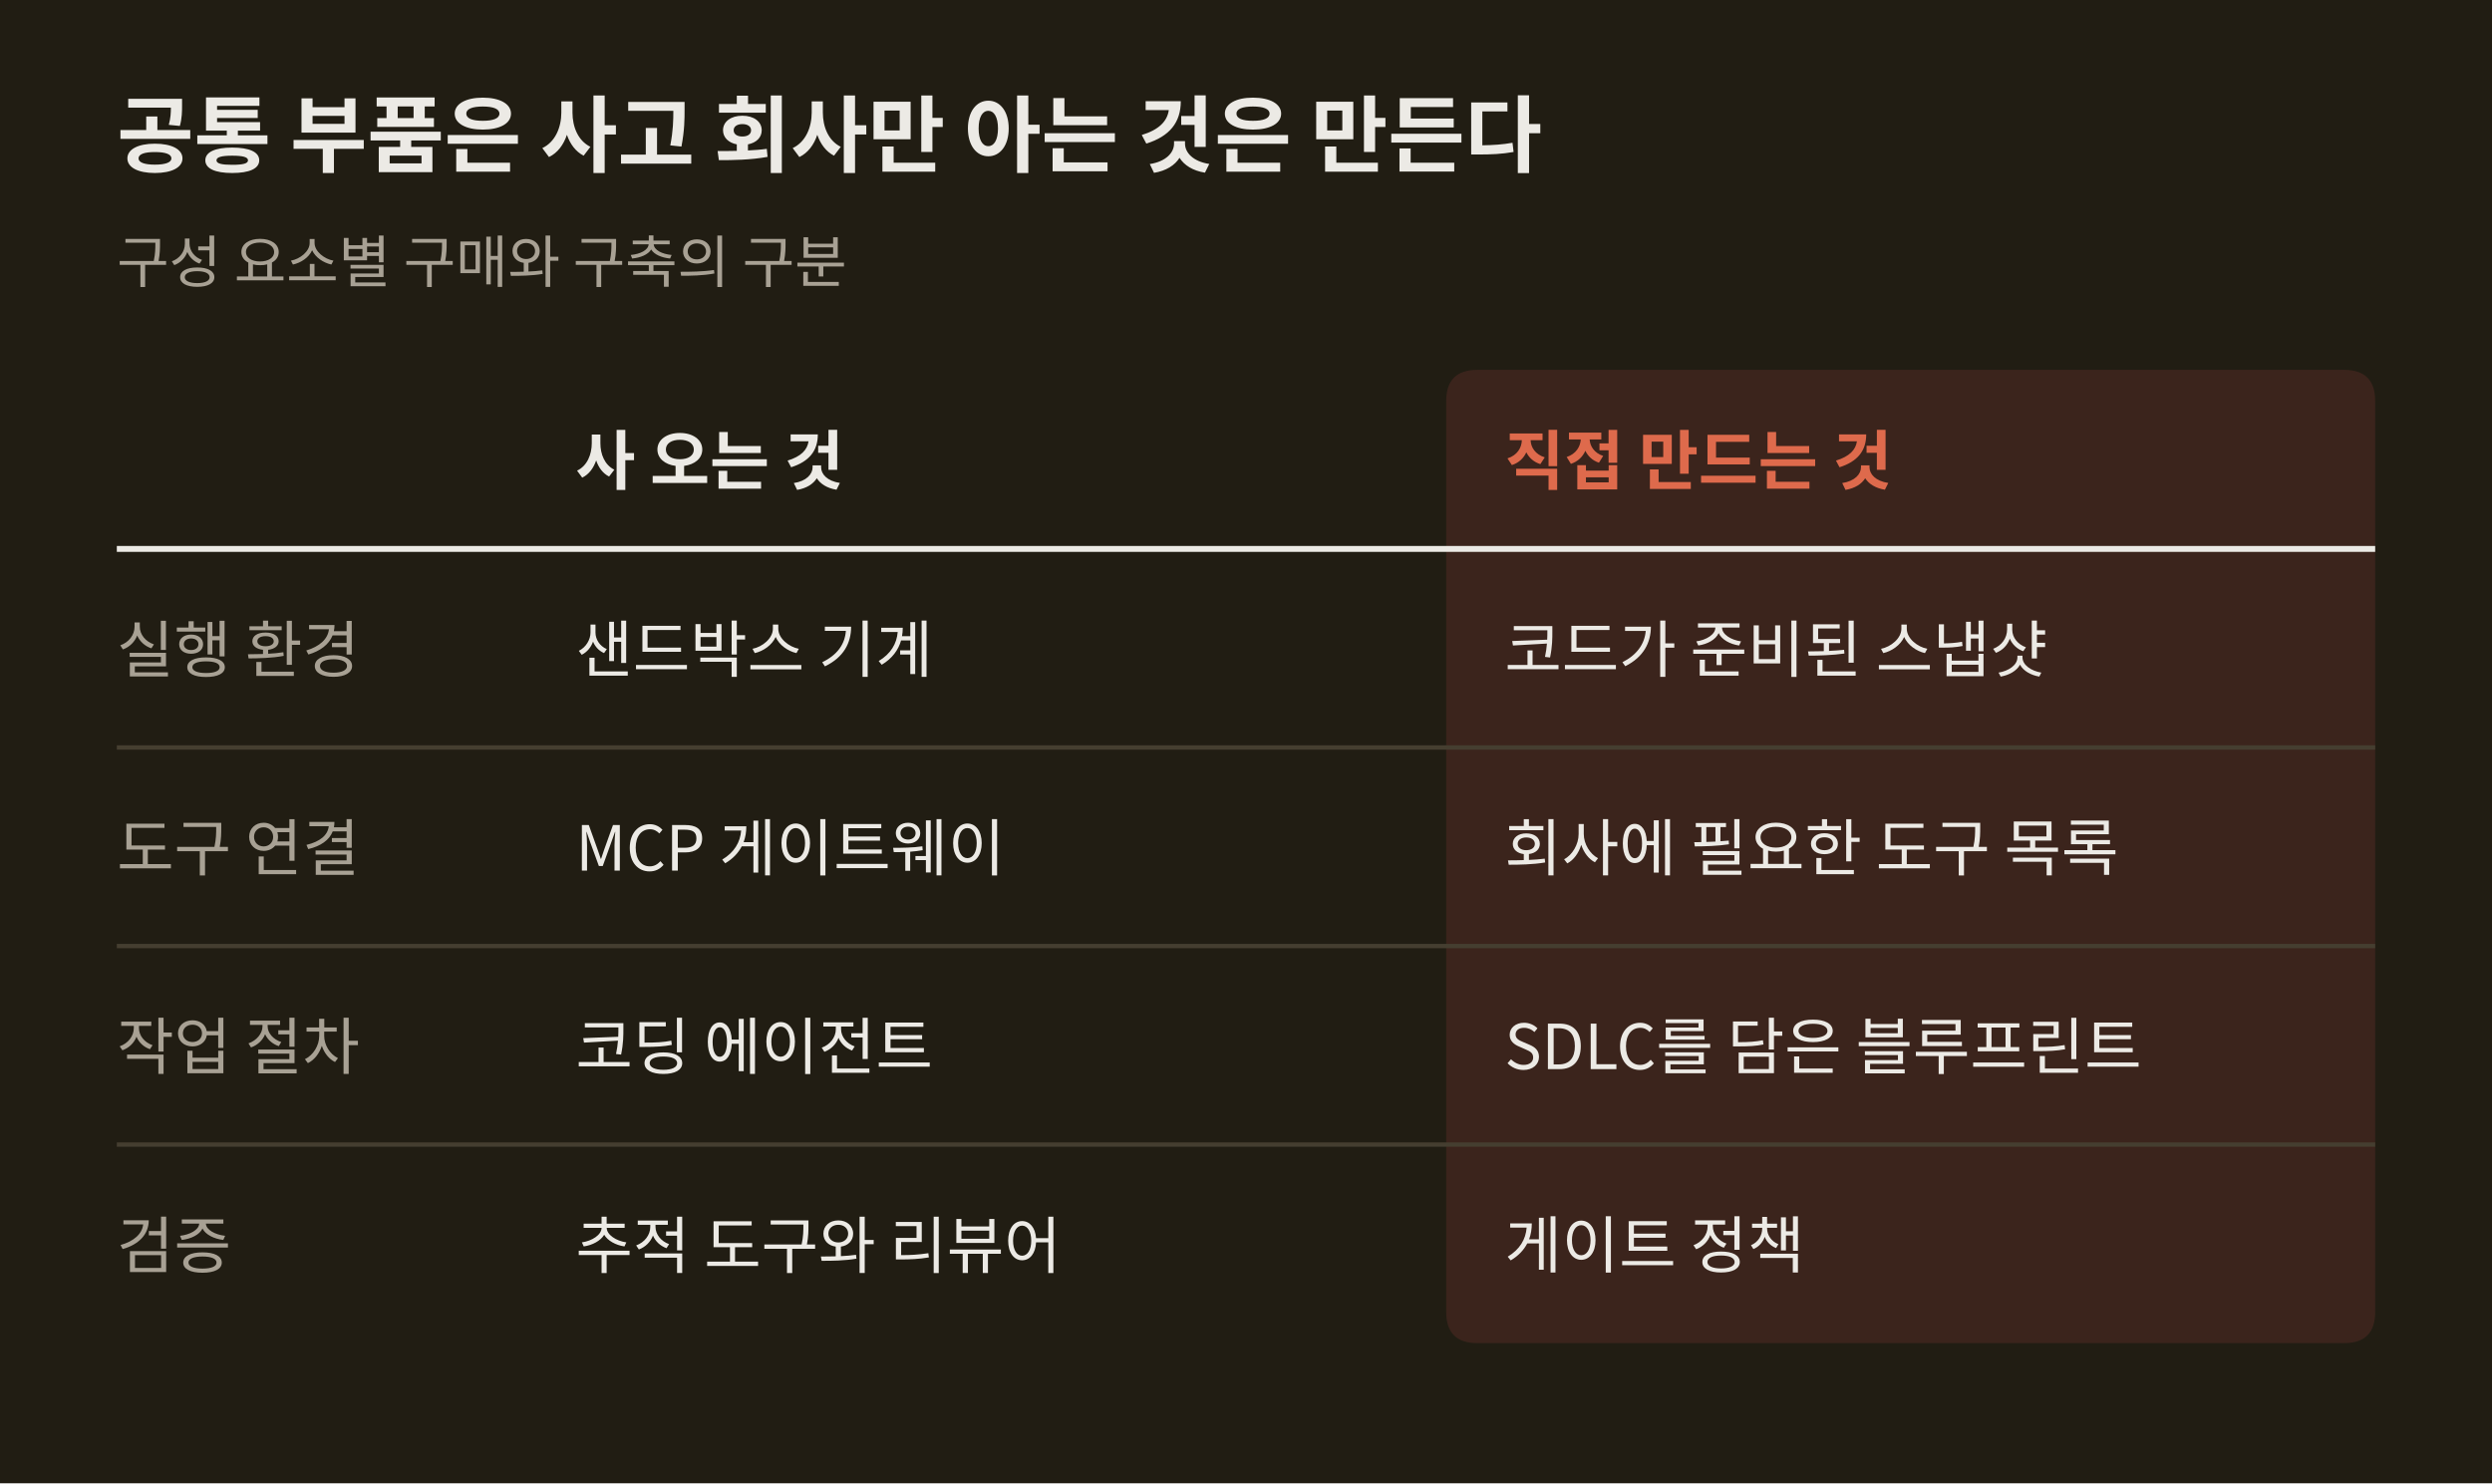
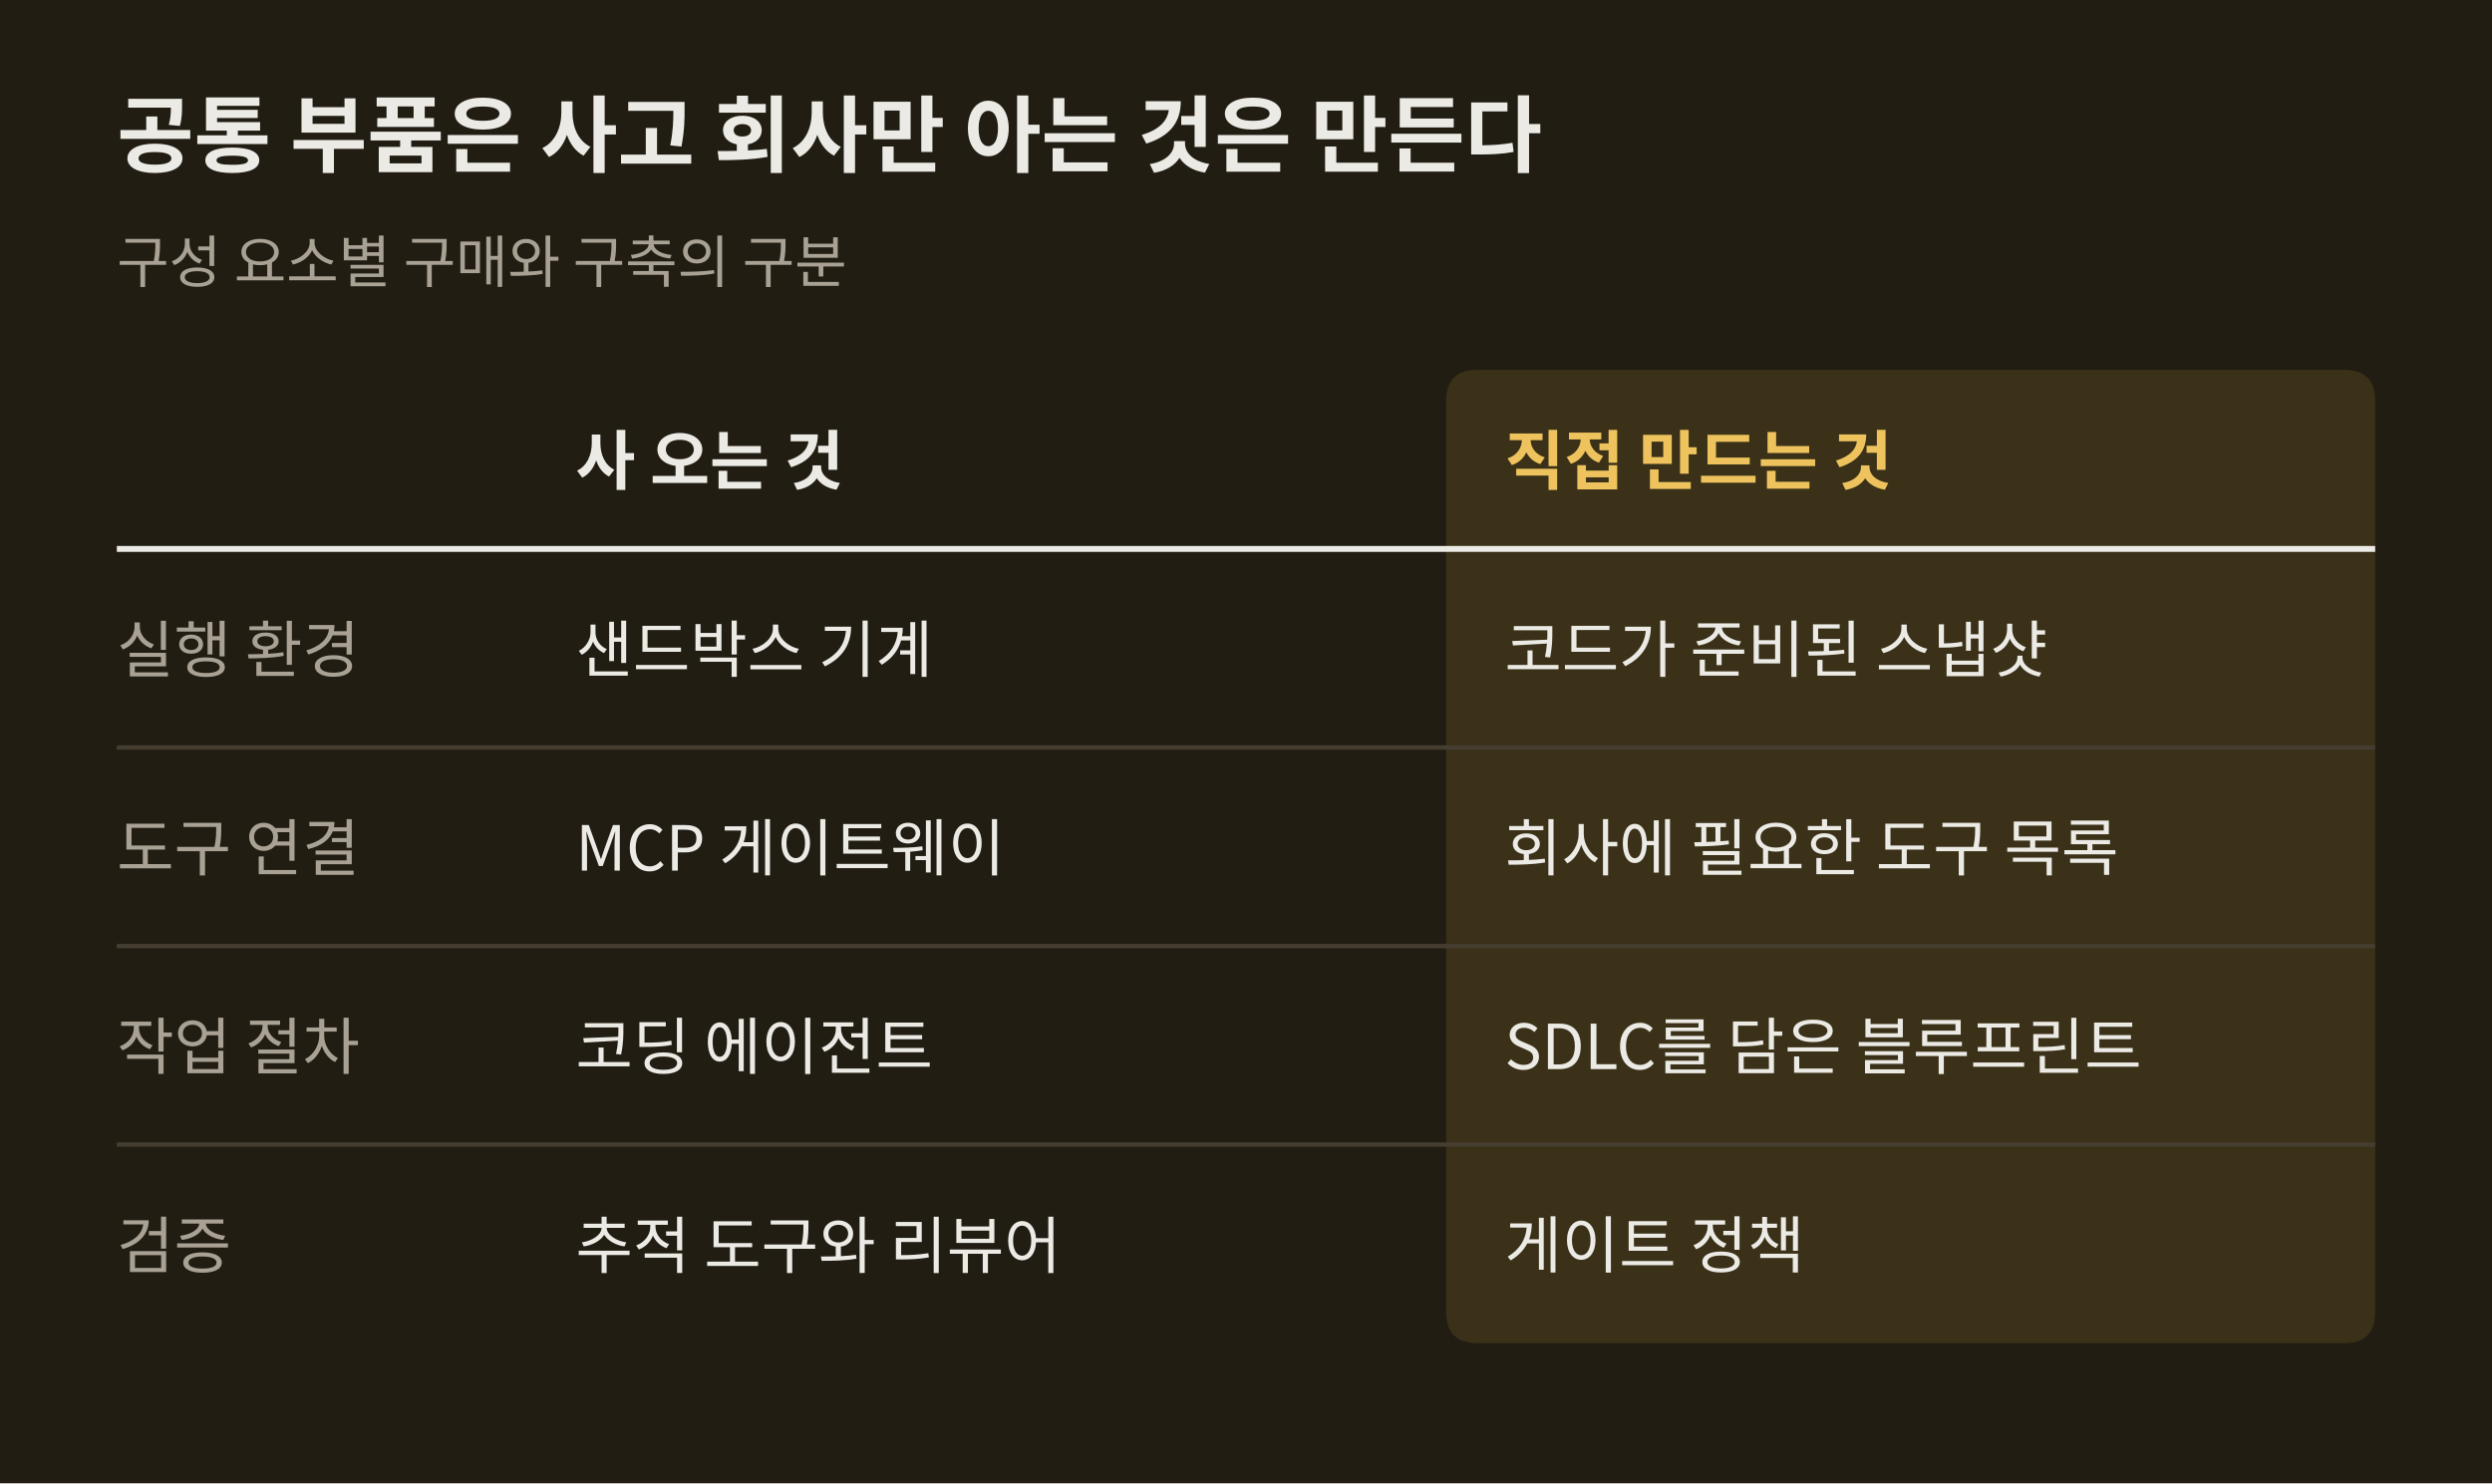
<svg xmlns="http://www.w3.org/2000/svg" width="640" height="381" viewBox="0 0 460.8 274.32" version="1.1">
  <defs>
    <style type="text/css">*{stroke-linejoin: round; stroke-linecap: butt}</style>
  </defs>
  <g id="figure_1">
    <g id="patch_1">
      <path d="M 0 274.32   L 460.8 274.32   L 460.8 0   L 0 0   z  " style="fill: #211d13" />
    </g>
    <g id="axes_1">
      <g id="patch_2">
-         <path d="M 273.18 248.4   L 433.44 248.4   Q 439.2 248.4 439.2 242.64   L 439.2 74.16   Q 439.2 68.4 433.44 68.4   L 273.18 68.4   Q 267.42 68.4 267.42 74.16   L 267.42 242.64   Q 267.42 248.4 273.18 248.4   z  " style="fill: #3b241c" />
+         <path d="M 273.18 248.4   L 433.44 248.4   Q 439.2 248.4 439.2 242.64   L 439.2 74.16   Q 439.2 68.4 433.44 68.4   L 273.18 68.4   Q 267.42 68.4 267.42 74.16   L 267.42 242.64   Q 267.42 248.4 273.18 248.4   z  " style="fill: #3a3118" />
      </g>
      <g id="line2d_1">
        <path d="M 21.6 101.52   L 439.2 101.52   " clip-path="url(#p250d5fd6d8)" style="fill: none; stroke: #eceae5; stroke-width: 1.1; stroke-linecap: square" />
      </g>
      <g id="line2d_2">
        <path d="M 21.6 138.24   L 439.2 138.24   " clip-path="url(#p250d5fd6d8)" style="fill: none; stroke: #453e30; stroke-width: 0.8; stroke-linecap: square" />
      </g>
      <g id="line2d_3">
        <path d="M 21.6 174.96   L 439.2 174.96   " clip-path="url(#p250d5fd6d8)" style="fill: none; stroke: #453e30; stroke-width: 0.8; stroke-linecap: square" />
      </g>
      <g id="line2d_4">
        <path d="M 21.6 211.68   L 439.2 211.68   " clip-path="url(#p250d5fd6d8)" style="fill: none; stroke: #453e30; stroke-width: 0.8; stroke-linecap: square" />
      </g>
      <g id="text_1">
        <text style="font-weight: 700; font-size: 12px; font-family: 'Malgun Gothic', 'Apple SD Gothic Neo', 'Noto Sans KR', 'Noto Sans CJK KR', sans-serif; text-anchor: start; fill: #eceae5" x="106.44" y="89.551" transform="rotate(-0 106.44 89.55094)">사 오는 것</text>
      </g>
      <g id="text_2">
-         <text style="font-weight: 700; font-size: 12px; font-family: 'Malgun Gothic', 'Apple SD Gothic Neo', 'Noto Sans KR', 'Noto Sans CJK KR', sans-serif; text-anchor: start; fill: #de6a4c" x="278.22" y="89.551" transform="rotate(-0 278.22 89.55094)">직접 만드는 것</text>
+         <text style="font-weight: 700; font-size: 12px; font-family: 'Malgun Gothic', 'Apple SD Gothic Neo', 'Noto Sans KR', 'Noto Sans CJK KR', sans-serif; text-anchor: start; fill: #eec35e" x="278.22" y="89.551" transform="rotate(-0 278.22 89.55094)">직접 만드는 것</text>
      </g>
      <g id="text_3">
        <text style="font-size: 11.5px; font-family: 'Malgun Gothic', 'Apple SD Gothic Neo', 'Noto Sans KR', 'Noto Sans CJK KR', sans-serif; text-anchor: start; fill: #a8a194" x="21.6" y="124.33" transform="rotate(-0 21.6 124.33)">실행 환경</text>
      </g>
      <g id="text_4">
        <text style="font-size: 11.5px; font-family: 'Malgun Gothic', 'Apple SD Gothic Neo', 'Noto Sans KR', 'Noto Sans CJK KR', sans-serif; text-anchor: start; fill: #eceae5" x="106.44" y="124.285" transform="rotate(-0 106.44 124.285)">샌드박스 기계</text>
      </g>
      <g id="text_5">
        <text style="font-size: 11.5px; font-family: 'Malgun Gothic', 'Apple SD Gothic Neo', 'Noto Sans KR', 'Noto Sans CJK KR', sans-serif; text-anchor: start; fill: #eceae5" x="278.22" y="124.285" transform="rotate(-0 278.22 124.285)">코드가 준비된 스냅샷</text>
      </g>
      <g id="text_6">
        <text style="font-size: 11.5px; font-family: 'Malgun Gothic', 'Apple SD Gothic Neo', 'Noto Sans KR', 'Noto Sans CJK KR', sans-serif; text-anchor: start; fill: #a8a194" x="21.6" y="161.005" transform="rotate(-0 21.6 161.005)">도구 연결</text>
      </g>
      <g id="text_7">
        <text style="font-size: 11.5px; font-family: 'Malgun Gothic', 'Apple SD Gothic Neo', 'Noto Sans KR', 'Noto Sans CJK KR', sans-serif; text-anchor: start; fill: #eceae5" x="106.44" y="161.005" transform="rotate(-0 106.44 161.005)">MCP 게이트웨이</text>
      </g>
      <g id="text_8">
        <text style="font-size: 11.5px; font-family: 'Malgun Gothic', 'Apple SD Gothic Neo', 'Noto Sans KR', 'Noto Sans CJK KR', sans-serif; text-anchor: start; fill: #eceae5" x="278.22" y="161.005" transform="rotate(-0 278.22 161.005)">회사에 필요한 도구 목록</text>
      </g>
      <g id="text_9">
        <text style="font-size: 11.5px; font-family: 'Malgun Gothic', 'Apple SD Gothic Neo', 'Noto Sans KR', 'Noto Sans CJK KR', sans-serif; text-anchor: start; fill: #a8a194" x="21.6" y="197.725" transform="rotate(-0 21.6 197.725)">작업 절차</text>
      </g>
      <g id="text_10">
        <text style="font-size: 11.5px; font-family: 'Malgun Gothic', 'Apple SD Gothic Neo', 'Noto Sans KR', 'Noto Sans CJK KR', sans-serif; text-anchor: start; fill: #eceae5" x="106.44" y="197.725" transform="rotate(-0 106.44 197.725)">코딩 에이전트</text>
      </g>
      <g id="text_11">
        <text style="font-size: 11.5px; font-family: 'Malgun Gothic', 'Apple SD Gothic Neo', 'Noto Sans KR', 'Noto Sans CJK KR', sans-serif; text-anchor: start; fill: #eceae5" x="278.22" y="197.725" transform="rotate(-0 278.22 197.725)">SDLC를 담은 블루프린트</text>
      </g>
      <g id="text_12">
        <text style="font-size: 11.5px; font-family: 'Malgun Gothic', 'Apple SD Gothic Neo', 'Noto Sans KR', 'Noto Sans CJK KR', sans-serif; text-anchor: start; fill: #a8a194" x="21.6" y="234.502" transform="rotate(-0 21.6 234.5016)">검증</text>
      </g>
      <g id="text_13">
        <text style="font-size: 11.5px; font-family: 'Malgun Gothic', 'Apple SD Gothic Neo', 'Noto Sans KR', 'Noto Sans CJK KR', sans-serif; text-anchor: start; fill: #eceae5" x="106.44" y="234.532" transform="rotate(-0 106.44 234.5322)">추적 도구와 리뷰어</text>
      </g>
      <g id="text_14">
        <text style="font-size: 11.5px; font-family: 'Malgun Gothic', 'Apple SD Gothic Neo', 'Noto Sans KR', 'Noto Sans CJK KR', sans-serif; text-anchor: start; fill: #eceae5" x="278.22" y="234.445" transform="rotate(-0 278.22 234.445)">게이트 정책</text>
      </g>
    </g>
    <g id="text_15">
      <text style="font-weight: 700; font-size: 15.5px; font-family: 'Malgun Gothic', 'Apple SD Gothic Neo', 'Noto Sans KR', 'Noto Sans CJK KR', sans-serif; text-anchor: start; fill: #eceae5" x="21.6" y="30.622" transform="rotate(-0 21.6 30.62211)">공통 부품은 사고 회사만 아는 것은 만든다</text>
    </g>
    <g id="text_16">
      <text style="font-size: 10.5px; font-family: 'Malgun Gothic', 'Apple SD Gothic Neo', 'Noto Sans KR', 'Noto Sans CJK KR', sans-serif; text-anchor: start; fill: #a8a194" x="21.6" y="52.25" transform="rotate(-0 21.6 52.24969)">구성 요소별 구매와 구축의 구분</text>
    </g>
  </g>
  <defs>
    <clipPath id="p250d5fd6d8">
      <rect x="21.6" y="68.4" width="417.6" height="180" />
    </clipPath>
  </defs>
</svg>
